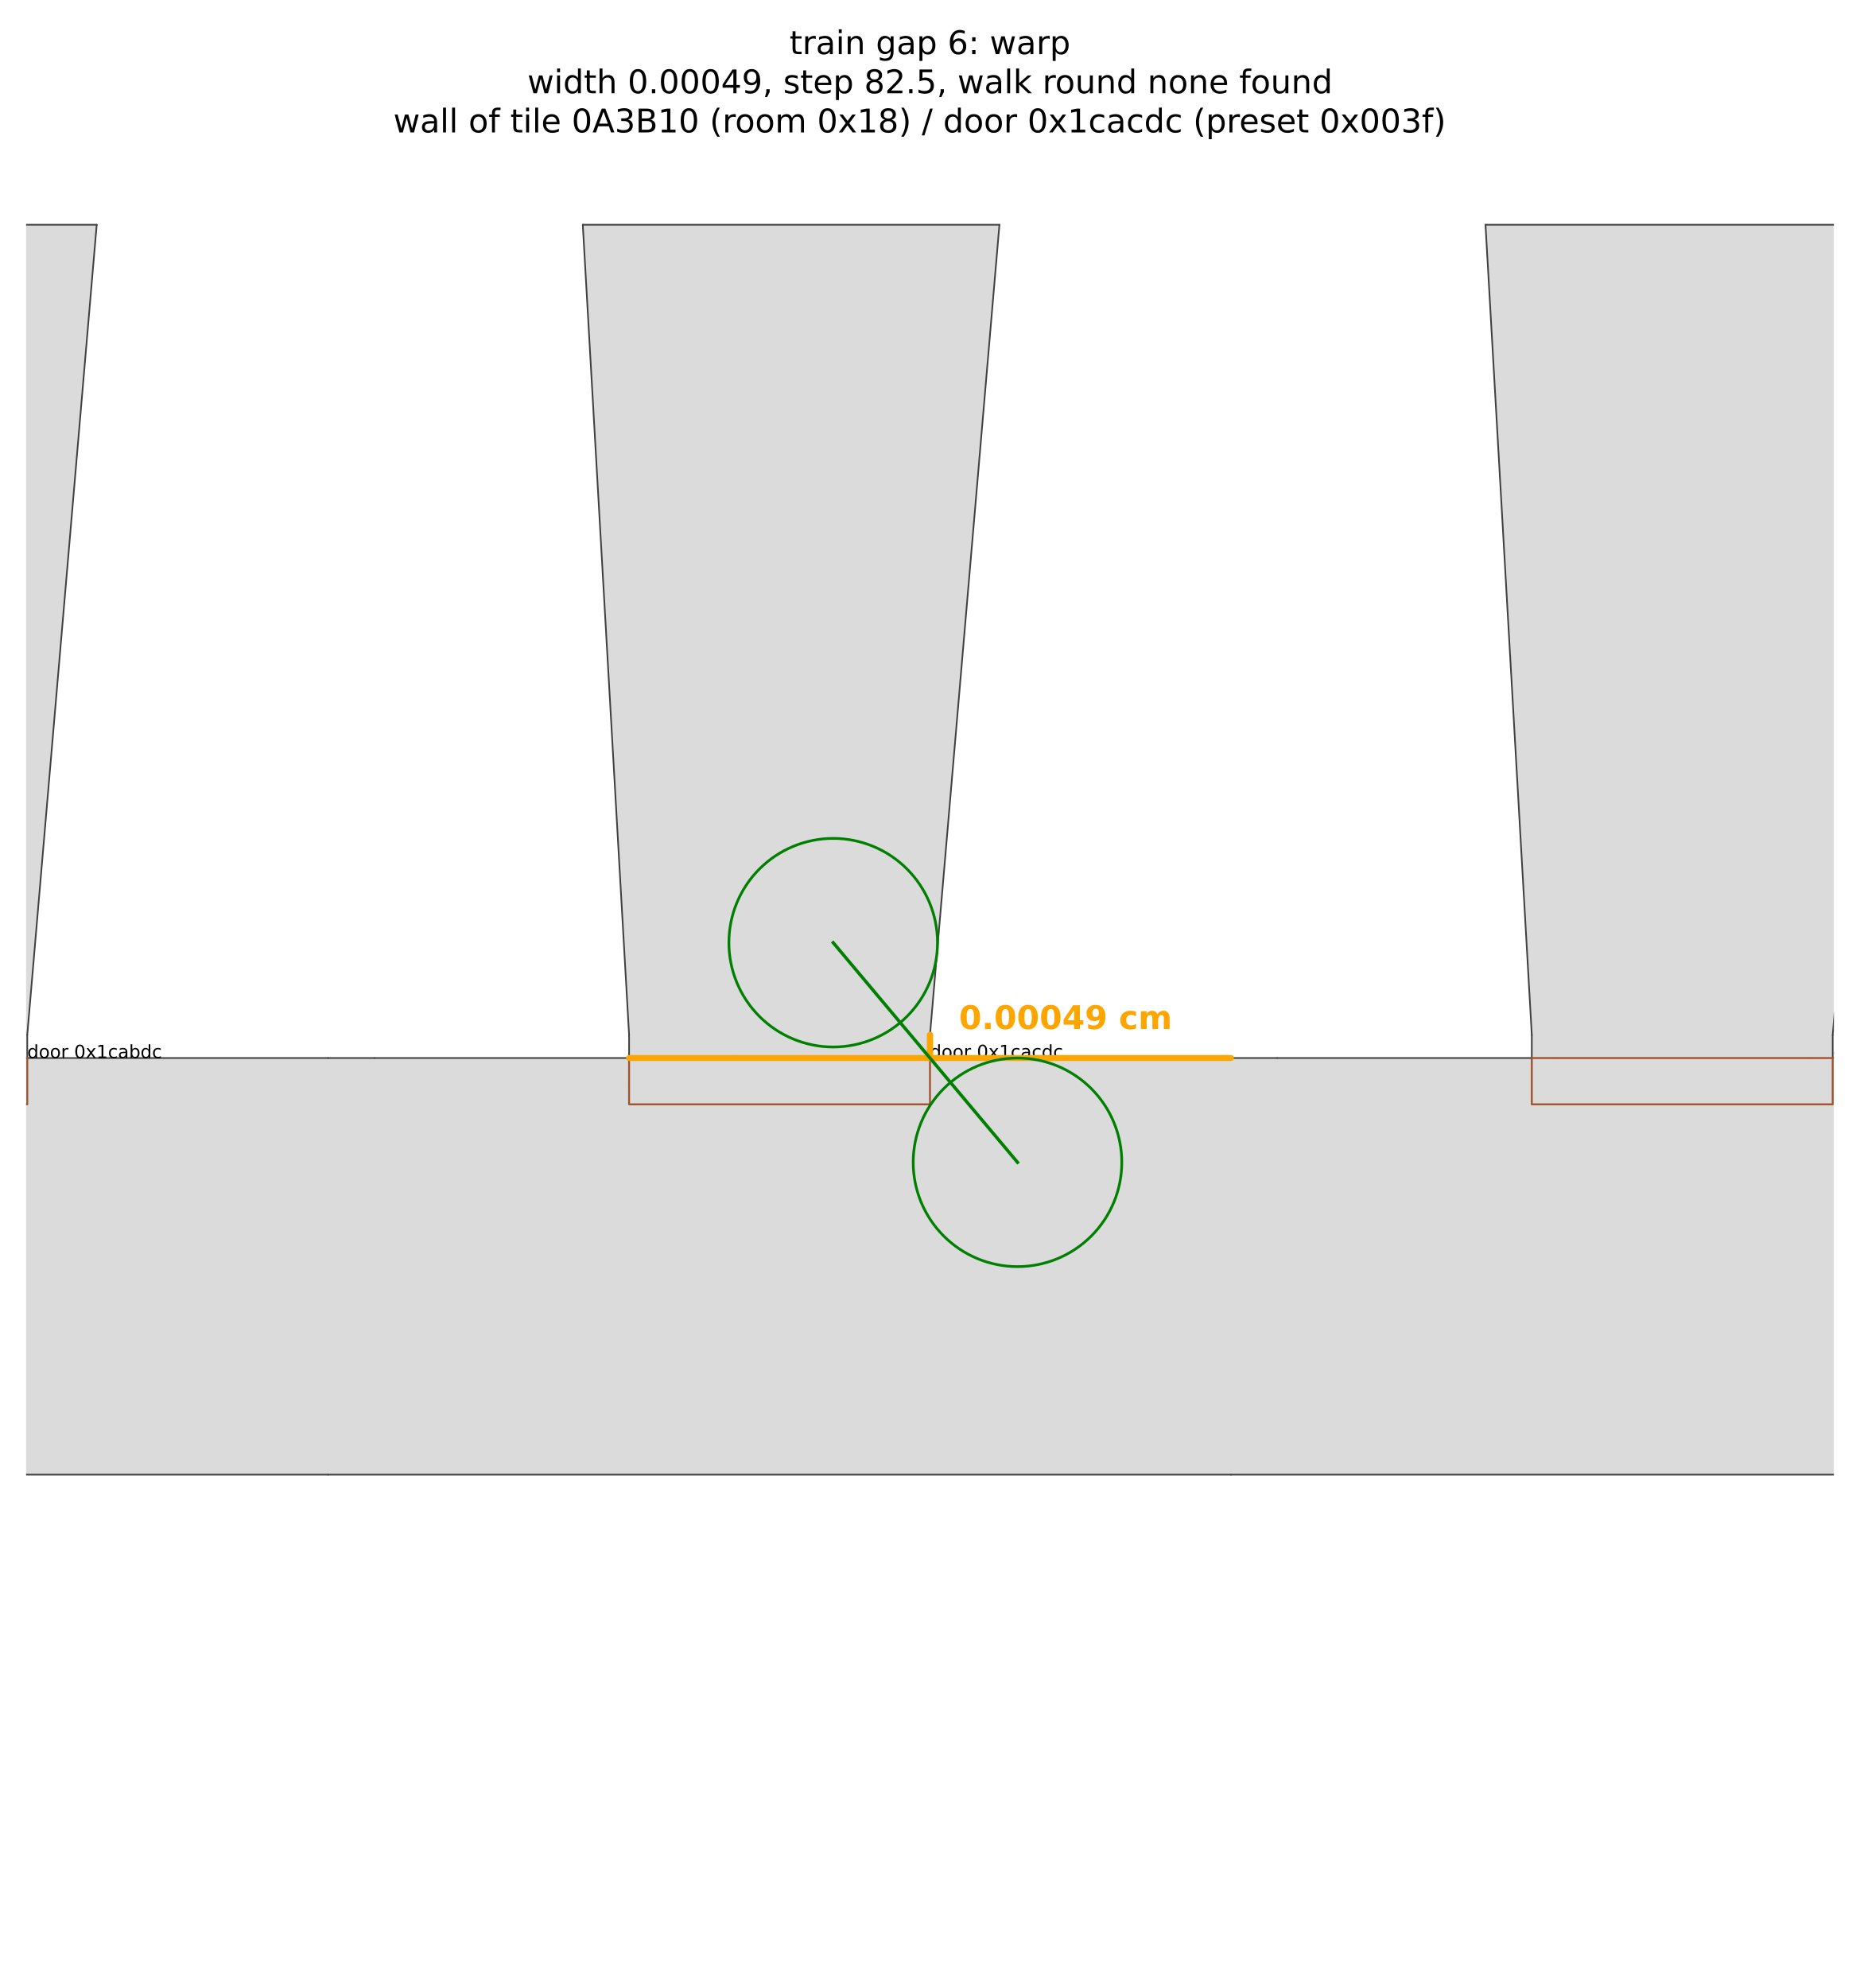
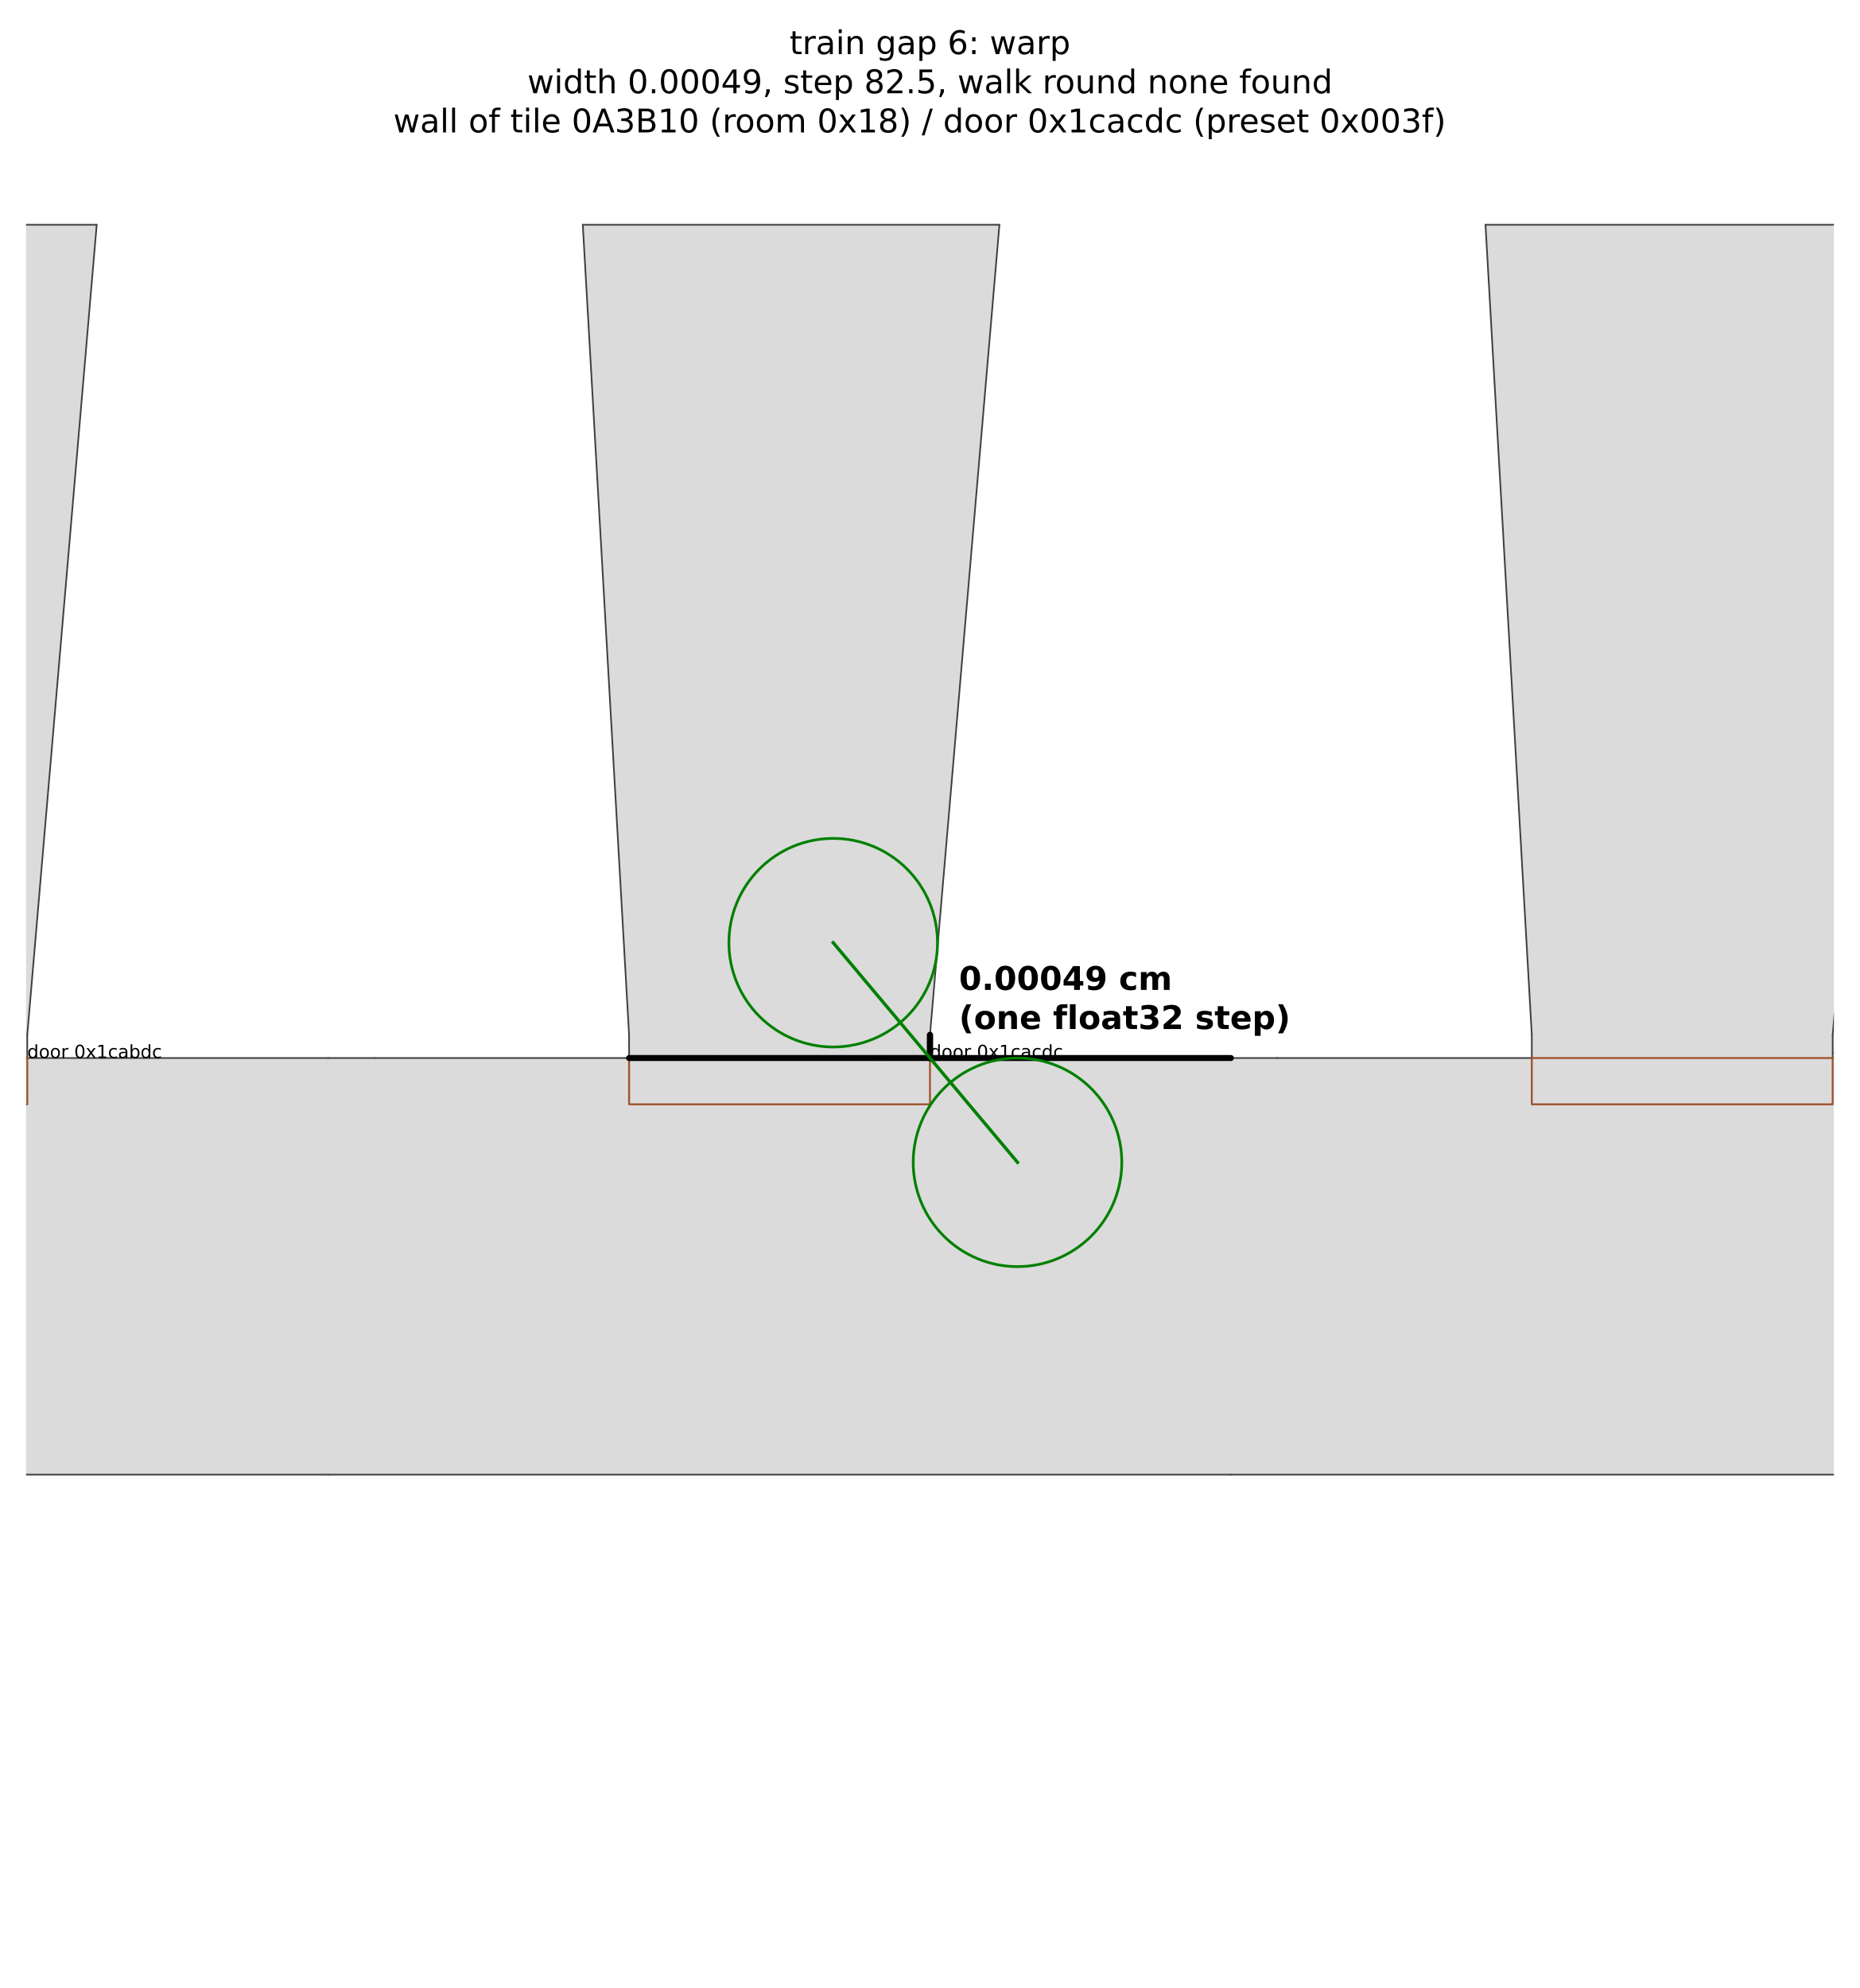
<svg xmlns="http://www.w3.org/2000/svg" width="513.36pt" height="548.704pt" viewBox="0 0 513.36 548.704" version="1.1">
  <style>path { vector-effect: non-scaling-stroke; }</style>
  <defs>
    <style type="text/css">*{stroke-linejoin: round; stroke-linecap: butt}</style>
  </defs>
  <g id="figure_1">
    <g id="patch_1">
      <path d="M 0 548.704  L 513.36 548.704  L 513.36 0  L 0 0  z " style="fill: #ffffff" />
    </g>
    <g id="axes_1">
      <g id="patch_2">
        <path d="M 103.356 304.801  L 103.356 292.024  L 90.578 292.024  z " clip-path="url(#pb5d509a0ce)" style="fill: #dbdbdb; stroke: #dbdbdb; stroke-width: 0.3; stroke-linejoin: miter" />
      </g>
      <g id="patch_3">
        <path d="M 160.852 62.037  L 256.68 285.636  L 275.846 62.037  z " clip-path="url(#pb5d509a0ce)" style="fill: #dbdbdb; stroke: #dbdbdb; stroke-width: 0.3; stroke-linejoin: miter" />
      </g>
      <g id="patch_4">
        <path d="M 256.68 304.801  L 339.731 407.018  L 339.731 292.024  z " clip-path="url(#pb5d509a0ce)" style="fill: #dbdbdb; stroke: #dbdbdb; stroke-width: 0.3; stroke-linejoin: miter" />
      </g>
      <g id="patch_5">
        <path d="M 352.508 292.024  L 352.508 304.801  L 422.782 292.024  z " clip-path="url(#pb5d509a0ce)" style="fill: #dbdbdb; stroke: #dbdbdb; stroke-width: 0.3; stroke-linejoin: miter" />
      </g>
      <g id="patch_6">
        <path d="M 505.833 304.801  L 339.731 407.018  L 588.883 407.018  z " clip-path="url(#pb5d509a0ce)" style="fill: #dbdbdb; stroke: #dbdbdb; stroke-width: 0.3; stroke-linejoin: miter" />
      </g>
      <g id="patch_7">
        <path d="M 7.527 292.024  L 7.527 304.801  L 90.578 292.024  z " clip-path="url(#pb5d509a0ce)" style="fill: #dbdbdb; stroke: #dbdbdb; stroke-width: 0.3; stroke-linejoin: miter" />
      </g>
      <g id="patch_8">
        <path d="M 410.004 62.037  L 505.833 285.636  L 524.998 62.037  z " clip-path="url(#pb5d509a0ce)" style="fill: #dbdbdb; stroke: #dbdbdb; stroke-width: 0.3; stroke-linejoin: miter" />
      </g>
      <g id="patch_9">
        <path d="M -145.797 304.801  L 7.527 304.801  L 7.527 292.024  z " clip-path="url(#pb5d509a0ce)" style="fill: #dbdbdb; stroke: #dbdbdb; stroke-width: 0.3; stroke-linejoin: miter" />
      </g>
      <g id="patch_10">
        <path d="M -88.301 62.037  L 7.527 285.636  L 26.693 62.037  z " clip-path="url(#pb5d509a0ce)" style="fill: #dbdbdb; stroke: #dbdbdb; stroke-width: 0.3; stroke-linejoin: miter" />
      </g>
      <g id="patch_11">
        <path d="M 103.356 292.024  L 103.356 304.801  L 173.629 292.024  z " clip-path="url(#pb5d509a0ce)" style="fill: #dbdbdb; stroke: #dbdbdb; stroke-width: 0.3; stroke-linejoin: miter" />
      </g>
      <g id="patch_12">
        <path d="M 160.852 62.037  L 173.629 285.636  L 256.68 285.636  z " clip-path="url(#pb5d509a0ce)" style="fill: #dbdbdb; stroke: #dbdbdb; stroke-width: 0.3; stroke-linejoin: miter" />
      </g>
      <g id="patch_13">
        <path d="M 256.68 304.801  L 90.578 407.018  L 339.731 407.018  z " clip-path="url(#pb5d509a0ce)" style="fill: #dbdbdb; stroke: #dbdbdb; stroke-width: 0.3; stroke-linejoin: miter" />
      </g>
      <g id="patch_14">
        <path d="M 505.833 304.801  L 352.508 304.801  L 339.731 407.018  z " clip-path="url(#pb5d509a0ce)" style="fill: #dbdbdb; stroke: #dbdbdb; stroke-width: 0.3; stroke-linejoin: miter" />
      </g>
      <g id="patch_15">
        <path d="M 352.508 304.801  L 505.833 292.024  L 422.782 292.024  z " clip-path="url(#pb5d509a0ce)" style="fill: #dbdbdb; stroke: #dbdbdb; stroke-width: 0.3; stroke-linejoin: miter" />
      </g>
      <g id="patch_16">
        <path d="M 7.527 304.801  L 90.578 407.018  L 90.578 292.024  z " clip-path="url(#pb5d509a0ce)" style="fill: #dbdbdb; stroke: #dbdbdb; stroke-width: 0.3; stroke-linejoin: miter" />
      </g>
      <g id="patch_17">
        <path d="M 410.004 62.037  L 422.782 285.636  L 505.833 285.636  z " clip-path="url(#pb5d509a0ce)" style="fill: #dbdbdb; stroke: #dbdbdb; stroke-width: 0.3; stroke-linejoin: miter" />
      </g>
      <g id="patch_18">
        <path d="M -88.301 62.037  L -75.523 285.636  L 7.527 285.636  z " clip-path="url(#pb5d509a0ce)" style="fill: #dbdbdb; stroke: #dbdbdb; stroke-width: 0.3; stroke-linejoin: miter" />
      </g>
      <g id="patch_19">
        <path d="M 256.68 285.636  L 173.629 292.024  L 256.68 292.024  z " clip-path="url(#pb5d509a0ce)" style="fill: #dbdbdb; stroke: #dbdbdb; stroke-width: 0.3; stroke-linejoin: miter" />
      </g>
      <g id="patch_20">
        <path d="M 103.356 304.801  L 256.68 292.024  L 173.629 292.024  z " clip-path="url(#pb5d509a0ce)" style="fill: #dbdbdb; stroke: #dbdbdb; stroke-width: 0.3; stroke-linejoin: miter" />
      </g>
      <g id="patch_21">
        <path d="M 256.68 304.801  L 103.356 304.801  L 90.578 407.018  z " clip-path="url(#pb5d509a0ce)" style="fill: #dbdbdb; stroke: #dbdbdb; stroke-width: 0.3; stroke-linejoin: miter" />
      </g>
      <g id="patch_22">
        <path d="M 339.731 407.018  L 352.508 304.801  L 339.731 292.024  z " clip-path="url(#pb5d509a0ce)" style="fill: #dbdbdb; stroke: #dbdbdb; stroke-width: 0.3; stroke-linejoin: miter" />
      </g>
      <g id="patch_23">
        <path d="M 352.508 304.801  L 505.833 304.801  L 505.833 292.024  z " clip-path="url(#pb5d509a0ce)" style="fill: #dbdbdb; stroke: #dbdbdb; stroke-width: 0.3; stroke-linejoin: miter" />
      </g>
      <g id="patch_24">
        <path d="M 505.833 285.636  L 422.782 292.024  L 505.833 292.024  z " clip-path="url(#pb5d509a0ce)" style="fill: #dbdbdb; stroke: #dbdbdb; stroke-width: 0.3; stroke-linejoin: miter" />
      </g>
      <g id="patch_25">
        <path d="M 7.527 304.801  L -158.574 407.018  L 90.578 407.018  z " clip-path="url(#pb5d509a0ce)" style="fill: #dbdbdb; stroke: #dbdbdb; stroke-width: 0.3; stroke-linejoin: miter" />
      </g>
      <g id="patch_26">
        <path d="M 505.833 292.024  L 505.833 304.801  L 588.883 292.024  z " clip-path="url(#pb5d509a0ce)" style="fill: #dbdbdb; stroke: #dbdbdb; stroke-width: 0.3; stroke-linejoin: miter" />
      </g>
      <g id="patch_27">
        <path d="M 7.527 285.636  L -75.523 292.024  L 7.527 292.024  z " clip-path="url(#pb5d509a0ce)" style="fill: #dbdbdb; stroke: #dbdbdb; stroke-width: 0.3; stroke-linejoin: miter" />
      </g>
      <g id="patch_28">
        <path d="M 90.578 407.018  L 103.356 304.801  L 90.578 292.024  z " clip-path="url(#pb5d509a0ce)" style="fill: #dbdbdb; stroke: #dbdbdb; stroke-width: 0.3; stroke-linejoin: miter" />
      </g>
      <g id="patch_29">
        <path d="M 256.68 285.636  L 173.629 285.636  L 173.629 292.024  z " clip-path="url(#pb5d509a0ce)" style="fill: #dbdbdb; stroke: #dbdbdb; stroke-width: 0.3; stroke-linejoin: miter" />
      </g>
      <g id="patch_30">
        <path d="M 103.356 304.801  L 256.68 304.801  L 256.68 292.024  z " clip-path="url(#pb5d509a0ce)" style="fill: #dbdbdb; stroke: #dbdbdb; stroke-width: 0.3; stroke-linejoin: miter" />
      </g>
      <g id="patch_31">
        <path d="M 256.68 292.024  L 256.68 304.801  L 339.731 292.024  z " clip-path="url(#pb5d509a0ce)" style="fill: #dbdbdb; stroke: #dbdbdb; stroke-width: 0.3; stroke-linejoin: miter" />
      </g>
      <g id="patch_32">
        <path d="M 352.508 304.801  L 352.508 292.024  L 339.731 292.024  z " clip-path="url(#pb5d509a0ce)" style="fill: #dbdbdb; stroke: #dbdbdb; stroke-width: 0.3; stroke-linejoin: miter" />
      </g>
      <g id="patch_33">
        <path d="M 505.833 285.636  L 422.782 285.636  L 422.782 292.024  z " clip-path="url(#pb5d509a0ce)" style="fill: #dbdbdb; stroke: #dbdbdb; stroke-width: 0.3; stroke-linejoin: miter" />
      </g>
      <g id="patch_34">
        <path d="M -145.797 304.801  L 7.527 292.024  L -75.523 292.024  z " clip-path="url(#pb5d509a0ce)" style="fill: #dbdbdb; stroke: #dbdbdb; stroke-width: 0.3; stroke-linejoin: miter" />
      </g>
      <g id="patch_35">
        <path d="M 7.527 285.636  L -75.523 285.636  L -75.523 292.024  z " clip-path="url(#pb5d509a0ce)" style="fill: #dbdbdb; stroke: #dbdbdb; stroke-width: 0.3; stroke-linejoin: miter" />
      </g>
      <g id="patch_36">
        <path d="M 7.527 304.801  L -145.797 304.801  L -158.574 407.018  z " clip-path="url(#pb5d509a0ce)" style="fill: #dbdbdb; stroke: #dbdbdb; stroke-width: 0.3; stroke-linejoin: miter" />
      </g>
      <g id="patch_37">
        <path d="M 505.833 304.801  L 588.883 407.018  L 588.883 292.024  z " clip-path="url(#pb5d509a0ce)" style="fill: #dbdbdb; stroke: #dbdbdb; stroke-width: 0.3; stroke-linejoin: miter" />
      </g>
      <g id="line2d_1">
        <path d="M 103.356 292.024  L 90.578 292.024  " clip-path="url(#pb5d509a0ce)" style="fill: none; stroke: #404040; stroke-width: 0.6; stroke-linecap: round" />
      </g>
      <g id="line2d_2">
        <path d="M 256.68 285.636  L 275.846 62.037  " clip-path="url(#pb5d509a0ce)" style="fill: none; stroke: #404040; stroke-width: 0.6; stroke-linecap: round" />
      </g>
      <g id="line2d_3">
        <path d="M 275.846 62.037  L 160.852 62.037  " clip-path="url(#pb5d509a0ce)" style="fill: none; stroke: #404040; stroke-width: 0.6; stroke-linecap: round" />
      </g>
      <g id="line2d_4">
        <path d="M 422.782 292.024  L 352.508 292.024  " clip-path="url(#pb5d509a0ce)" style="fill: none; stroke: #404040; stroke-width: 0.6; stroke-linecap: round" />
      </g>
      <g id="line2d_5">
        <path d="M 339.731 407.018  L 514.36 407.018  " clip-path="url(#pb5d509a0ce)" style="fill: none; stroke: #404040; stroke-width: 0.6; stroke-linecap: round" />
      </g>
      <g id="line2d_6">
        <path d="M 90.578 292.024  L 7.527 292.024  " clip-path="url(#pb5d509a0ce)" style="fill: none; stroke: #404040; stroke-width: 0.6; stroke-linecap: round" />
      </g>
      <g id="line2d_7">
        <path d="M 505.833 285.636  L 514.36 186.151  " clip-path="url(#pb5d509a0ce)" style="fill: none; stroke: #404040; stroke-width: 0.6; stroke-linecap: round" />
      </g>
      <g id="line2d_8">
        <path d="M 514.36 62.037  L 410.004 62.037  " clip-path="url(#pb5d509a0ce)" style="fill: none; stroke: #404040; stroke-width: 0.6; stroke-linecap: round" />
      </g>
      <g id="line2d_9">
        <path d="M 7.527 285.636  L 26.693 62.037  " clip-path="url(#pb5d509a0ce)" style="fill: none; stroke: #404040; stroke-width: 0.6; stroke-linecap: round" />
      </g>
      <g id="line2d_10">
        <path d="M 26.693 62.037  L -1 62.037  " clip-path="url(#pb5d509a0ce)" style="fill: none; stroke: #404040; stroke-width: 0.6; stroke-linecap: round" />
      </g>
      <g id="line2d_11">
        <path d="M 173.629 292.024  L 103.356 292.024  " clip-path="url(#pb5d509a0ce)" style="fill: none; stroke: #404040; stroke-width: 0.6; stroke-linecap: round" />
      </g>
      <g id="line2d_12">
        <path d="M 160.852 62.037  L 173.629 285.636  " clip-path="url(#pb5d509a0ce)" style="fill: none; stroke: #404040; stroke-width: 0.6; stroke-linecap: round" />
      </g>
      <g id="line2d_13">
        <path d="M 90.578 407.018  L 339.731 407.018  " clip-path="url(#pb5d509a0ce)" style="fill: none; stroke: #404040; stroke-width: 0.6; stroke-linecap: round" />
      </g>
      <g id="line2d_14">
        <path d="M 410.004 62.037  L 422.782 285.636  " clip-path="url(#pb5d509a0ce)" style="fill: none; stroke: #404040; stroke-width: 0.6; stroke-linecap: round" />
      </g>
      <g id="line2d_15">
        <path clip-path="url(#pb5d509a0ce)" style="fill: none; stroke: #404040; stroke-width: 0.6; stroke-linecap: round" />
      </g>
      <g id="line2d_16">
        <path d="M 256.68 292.024  L 256.68 285.636  " clip-path="url(#pb5d509a0ce)" style="fill: none; stroke: #404040; stroke-width: 0.6; stroke-linecap: round" />
      </g>
      <g id="line2d_17">
        <path d="M 505.833 292.024  L 505.833 285.636  " clip-path="url(#pb5d509a0ce)" style="fill: none; stroke: #404040; stroke-width: 0.6; stroke-linecap: round" />
      </g>
      <g id="line2d_18">
        <path d="M -1 407.018  L 90.578 407.018  " clip-path="url(#pb5d509a0ce)" style="fill: none; stroke: #404040; stroke-width: 0.6; stroke-linecap: round" />
      </g>
      <g id="line2d_19">
        <path d="M 514.36 292.024  L 505.833 292.024  " clip-path="url(#pb5d509a0ce)" style="fill: none; stroke: #404040; stroke-width: 0.6; stroke-linecap: round" />
      </g>
      <g id="line2d_20">
        <path d="M 7.527 292.024  L 7.527 285.636  " clip-path="url(#pb5d509a0ce)" style="fill: none; stroke: #404040; stroke-width: 0.6; stroke-linecap: round" />
      </g>
      <g id="line2d_21">
        <path d="M 173.629 285.636  L 173.629 292.024  " clip-path="url(#pb5d509a0ce)" style="fill: none; stroke: #404040; stroke-width: 0.6; stroke-linecap: round" />
      </g>
      <g id="line2d_22">
        <path d="M 339.731 292.024  L 256.68 292.024  " clip-path="url(#pb5d509a0ce)" style="fill: none; stroke: #404040; stroke-width: 0.6; stroke-linecap: round" />
      </g>
      <g id="line2d_23">
        <path d="M 352.508 292.024  L 339.731 292.024  " clip-path="url(#pb5d509a0ce)" style="fill: none; stroke: #404040; stroke-width: 0.6; stroke-linecap: round" />
      </g>
      <g id="line2d_24">
        <path d="M 422.782 285.636  L 422.782 292.024  " clip-path="url(#pb5d509a0ce)" style="fill: none; stroke: #404040; stroke-width: 0.6; stroke-linecap: round" />
      </g>
      <g id="line2d_25">
        <path clip-path="url(#pb5d509a0ce)" style="fill: none; stroke: #404040; stroke-width: 0.6; stroke-linecap: round" />
      </g>
      <g id="line2d_26">
        <path d="M 7.527 292.024  L 7.527 292.024  L 7.527 304.801  L -1 304.801  M -1 292.024  L 7.527 292.024  " clip-path="url(#pb5d509a0ce)" style="fill: none; stroke: #a0522d; stroke-width: 0.7; stroke-linecap: square" />
      </g>
      <g id="text_1">
        <g clip-path="url(#pb5d509a0ce)">
          <text style="font-size: 5px; font-family: 'DejaVu Sans', 'Bitstream Vera Sans', 'Computer Modern Sans Serif', 'Lucida Grande', 'Verdana', 'Geneva', 'Lucid', 'Arial', 'Helvetica', 'Avant Garde', sans-serif; text-anchor: start" x="7.527" y="292.024" transform="rotate(-0 7.527264 292.0244)">door 0x1cabdc</text>
        </g>
      </g>
      <g id="line2d_27">
        <path d="M 505.832 292.024  L 505.832 292.024  L 505.832 304.801  L 422.782 304.801  L 422.782 304.801  L 422.782 292.024  L 505.832 292.024  " clip-path="url(#pb5d509a0ce)" style="fill: none; stroke: #a0522d; stroke-width: 0.7; stroke-linecap: square" />
      </g>
      <g id="text_2">
        <g clip-path="url(#pb5d509a0ce)">
          <text style="font-size: 5px; font-family: 'DejaVu Sans', 'Bitstream Vera Sans', 'Computer Modern Sans Serif', 'Lucida Grande', 'Verdana', 'Geneva', 'Lucid', 'Arial', 'Helvetica', 'Avant Garde', sans-serif; text-anchor: start" x="505.832" y="292.024" transform="rotate(-0 505.8323 292.0244)">door 0x1caddc</text>
        </g>
      </g>
      <g id="line2d_28">
        <path d="M 256.68 292.024  L 256.68 292.024  L 256.68 304.801  L 173.629 304.801  L 173.629 304.801  L 173.629 292.024  L 256.68 292.024  " clip-path="url(#pb5d509a0ce)" style="fill: none; stroke: #a0522d; stroke-width: 0.7; stroke-linecap: square" />
      </g>
      <g id="text_3">
        <g clip-path="url(#pb5d509a0ce)">
          <text style="font-size: 5px; font-family: 'DejaVu Sans', 'Bitstream Vera Sans', 'Computer Modern Sans Serif', 'Lucida Grande', 'Verdana', 'Geneva', 'Lucid', 'Arial', 'Helvetica', 'Avant Garde', sans-serif; text-anchor: start" x="256.68" y="292.024" transform="rotate(-0 256.6798 292.0244)">door 0x1cacdc</text>
        </g>
      </g>
      <g id="text_4">
        <text style="font-size: 9px; font-family: 'DejaVu Sans', 'Bitstream Vera Sans', 'Computer Modern Sans Serif', 'Lucida Grande', 'Verdana', 'Geneva', 'Lucid', 'Arial', 'Helvetica', 'Avant Garde', sans-serif" transform="translate(217.9209 14.93947)">train gap 6: warp</text>
        <text style="font-size: 9px; font-family: 'DejaVu Sans', 'Bitstream Vera Sans', 'Computer Modern Sans Serif', 'Lucida Grande', 'Verdana', 'Geneva', 'Lucid', 'Arial', 'Helvetica', 'Avant Garde', sans-serif" transform="translate(145.5602 25.74193)">width 0.00049, step 82.5, walk round none found</text>
        <text style="font-size: 9px; font-family: 'DejaVu Sans', 'Bitstream Vera Sans', 'Computer Modern Sans Serif', 'Lucida Grande', 'Verdana', 'Geneva', 'Lucid', 'Arial', 'Helvetica', 'Avant Garde', sans-serif" transform="translate(108.5639 36.5444)">wall of tile 0A3B10 (room 0x18)  /  door 0x1cacdc (preset 0x003f)</text>
      </g>
      <g id="line2d_29">
-         <path d="M 339.731 292.024  L 256.68 292.024  " clip-path="url(#pb5d509a0ce)" style="fill: none; stroke: #ffa500; stroke-width: 2.2; stroke-linecap: round" />
+         <path d="M 339.731 292.024  L 256.68 292.024  " clip-path="url(#pb5d509a0ce)" style="fill: none; stroke: #000000; stroke-width: 2.2; stroke-linecap: round" />
      </g>
      <g id="line2d_30">
-         <path d="M 256.68 292.024  L 256.68 292.024  " clip-path="url(#pb5d509a0ce)" style="fill: none; stroke: #ffa500; stroke-width: 2.2; stroke-linecap: round" />
+         <path d="M 256.68 292.024  L 256.68 292.024  " clip-path="url(#pb5d509a0ce)" style="fill: none; stroke: #000000; stroke-width: 2.2; stroke-linecap: round" />
      </g>
      <g id="line2d_31">
-         <path d="M 256.68 292.024  L 256.68 285.636  " clip-path="url(#pb5d509a0ce)" style="fill: none; stroke: #ffa500; stroke-width: 2.2; stroke-linecap: round" />
+         <path d="M 256.68 292.024  L 256.68 285.636  " clip-path="url(#pb5d509a0ce)" style="fill: none; stroke: #000000; stroke-width: 2.2; stroke-linecap: round" />
      </g>
      <g id="line2d_32">
-         <path d="M 256.68 292.024  L 256.68 292.024  " clip-path="url(#pb5d509a0ce)" style="fill: none; stroke: #ffa500; stroke-width: 2.2; stroke-linecap: round" />
+         <path d="M 256.68 292.024  L 256.68 292.024  " clip-path="url(#pb5d509a0ce)" style="fill: none; stroke: #000000; stroke-width: 2.2; stroke-linecap: round" />
      </g>
      <g id="line2d_33">
-         <path d="M 256.68 292.024  L 256.68 285.636  " clip-path="url(#pb5d509a0ce)" style="fill: none; stroke: #ffa500; stroke-width: 2.2; stroke-linecap: round" />
+         <path d="M 256.68 292.024  L 256.68 285.636  " clip-path="url(#pb5d509a0ce)" style="fill: none; stroke: #000000; stroke-width: 2.2; stroke-linecap: round" />
      </g>
      <g id="line2d_34">
-         <path d="M 173.629 292.024  L 256.68 292.024  " clip-path="url(#pb5d509a0ce)" style="fill: none; stroke: #ffa500; stroke-width: 2.2; stroke-linecap: round" />
+         <path d="M 173.629 292.024  L 256.68 292.024  " clip-path="url(#pb5d509a0ce)" style="fill: none; stroke: #000000; stroke-width: 2.2; stroke-linecap: round" />
      </g>
      <g id="line2d_35">
-         <path d="M 256.68 292.024  L 256.68 292.024  " clip-path="url(#pb5d509a0ce)" style="fill: none; stroke-dasharray: 1,1.65; stroke-dashoffset: 0; stroke: #ffa500" />
+         <path d="M 256.68 292.024  L 256.68 292.024  " clip-path="url(#pb5d509a0ce)" style="fill: none; stroke-dasharray: 1,1.65; stroke-dashoffset: 0; stroke: #000000" />
      </g>
      <g id="line2d_36">
-         <path d="M 256.68 292.024  L 256.68 292.024  " clip-path="url(#pb5d509a0ce)" style="fill: none; stroke-dasharray: 1,1.65; stroke-dashoffset: 0; stroke: #ffa500" />
+         <path d="M 256.68 292.024  L 256.68 292.024  " clip-path="url(#pb5d509a0ce)" style="fill: none; stroke-dasharray: 1,1.65; stroke-dashoffset: 0; stroke: #000000" />
      </g>
      <g id="line2d_37">
-         <path d="M 256.68 292.024  L 256.68 292.024  " clip-path="url(#pb5d509a0ce)" style="fill: none; stroke-dasharray: 1,1.65; stroke-dashoffset: 0; stroke: #ffa500" />
+         <path d="M 256.68 292.024  L 256.68 292.024  " clip-path="url(#pb5d509a0ce)" style="fill: none; stroke-dasharray: 1,1.65; stroke-dashoffset: 0; stroke: #000000" />
      </g>
      <g id="line2d_38">
        <path d="M 280.835 320.811  L 229.969 260.192  " clip-path="url(#pb5d509a0ce)" style="fill: none; stroke: #008000; stroke-width: 1.2; stroke-linecap: square" />
      </g>
      <g id="patch_38">
        <path d="M 280.835 349.597  C 288.469 349.597 295.791 346.564 301.19 341.166  C 306.588 335.768 309.621 328.445 309.621 320.811  C 309.621 313.177 306.588 305.854 301.19 300.456  C 295.791 295.058 288.469 292.025 280.835 292.025  C 273.201 292.025 265.878 295.058 260.48 300.456  C 255.082 305.854 252.049 313.177 252.049 320.811  C 252.049 328.445 255.082 335.768 260.48 341.166  C 265.878 346.564 273.201 349.597 280.835 349.597  L 280.835 349.597  z " clip-path="url(#pb5d509a0ce)" style="fill: none; stroke: #008000; stroke-linejoin: miter" />
      </g>
      <g id="patch_39">
        <path d="M 229.969 288.978  C 237.604 288.978 244.926 285.945 250.324 280.547  C 255.722 275.149 258.756 267.826 258.756 260.192  C 258.756 252.558 255.722 245.235 250.324 239.837  C 244.926 234.439 237.604 231.406 229.969 231.406  C 222.335 231.406 215.013 234.439 209.614 239.837  C 204.216 245.235 201.183 252.558 201.183 260.192  C 201.183 267.826 204.216 275.149 209.614 280.547  C 215.013 285.945 222.335 288.978 229.969 288.978  L 229.969 288.978  z " clip-path="url(#pb5d509a0ce)" style="fill: none; stroke: #008000; stroke-linejoin: miter" />
      </g>
      <g id="text_5">
-         <text style="font-weight: 700; font-size: 9px; font-family: 'DejaVu Sans', 'Bitstream Vera Sans', 'Computer Modern Sans Serif', 'Lucida Grande', 'Verdana', 'Geneva', 'Lucid', 'Arial', 'Helvetica', 'Avant Garde', sans-serif; text-anchor: start; fill: #ffa500" x="264.68" y="284.024" transform="rotate(-0 264.68 284.0244)">0.00049 cm</text>
+         <text style="font-weight: 700; font-size: 9px; font-family: 'DejaVu Sans', 'Bitstream Vera Sans', 'Computer Modern Sans Serif', 'Lucida Grande', 'Verdana', 'Geneva', 'Lucid', 'Arial', 'Helvetica', 'Avant Garde', sans-serif" transform="translate(264.68 273.2219)">0.00049 cm</text>
+         <text style="font-weight: 700; font-size: 9px; font-family: 'DejaVu Sans', 'Bitstream Vera Sans', 'Computer Modern Sans Serif', 'Lucida Grande', 'Verdana', 'Geneva', 'Lucid', 'Arial', 'Helvetica', 'Avant Garde', sans-serif" transform="translate(264.68 284.0244)">(one float32 step)</text>
      </g>
    </g>
  </g>
  <defs>
    <clipPath id="pb5d509a0ce">
      <rect x="7.2" y="42.544" width="498.96" height="498.96" />
    </clipPath>
  </defs>
</svg>
